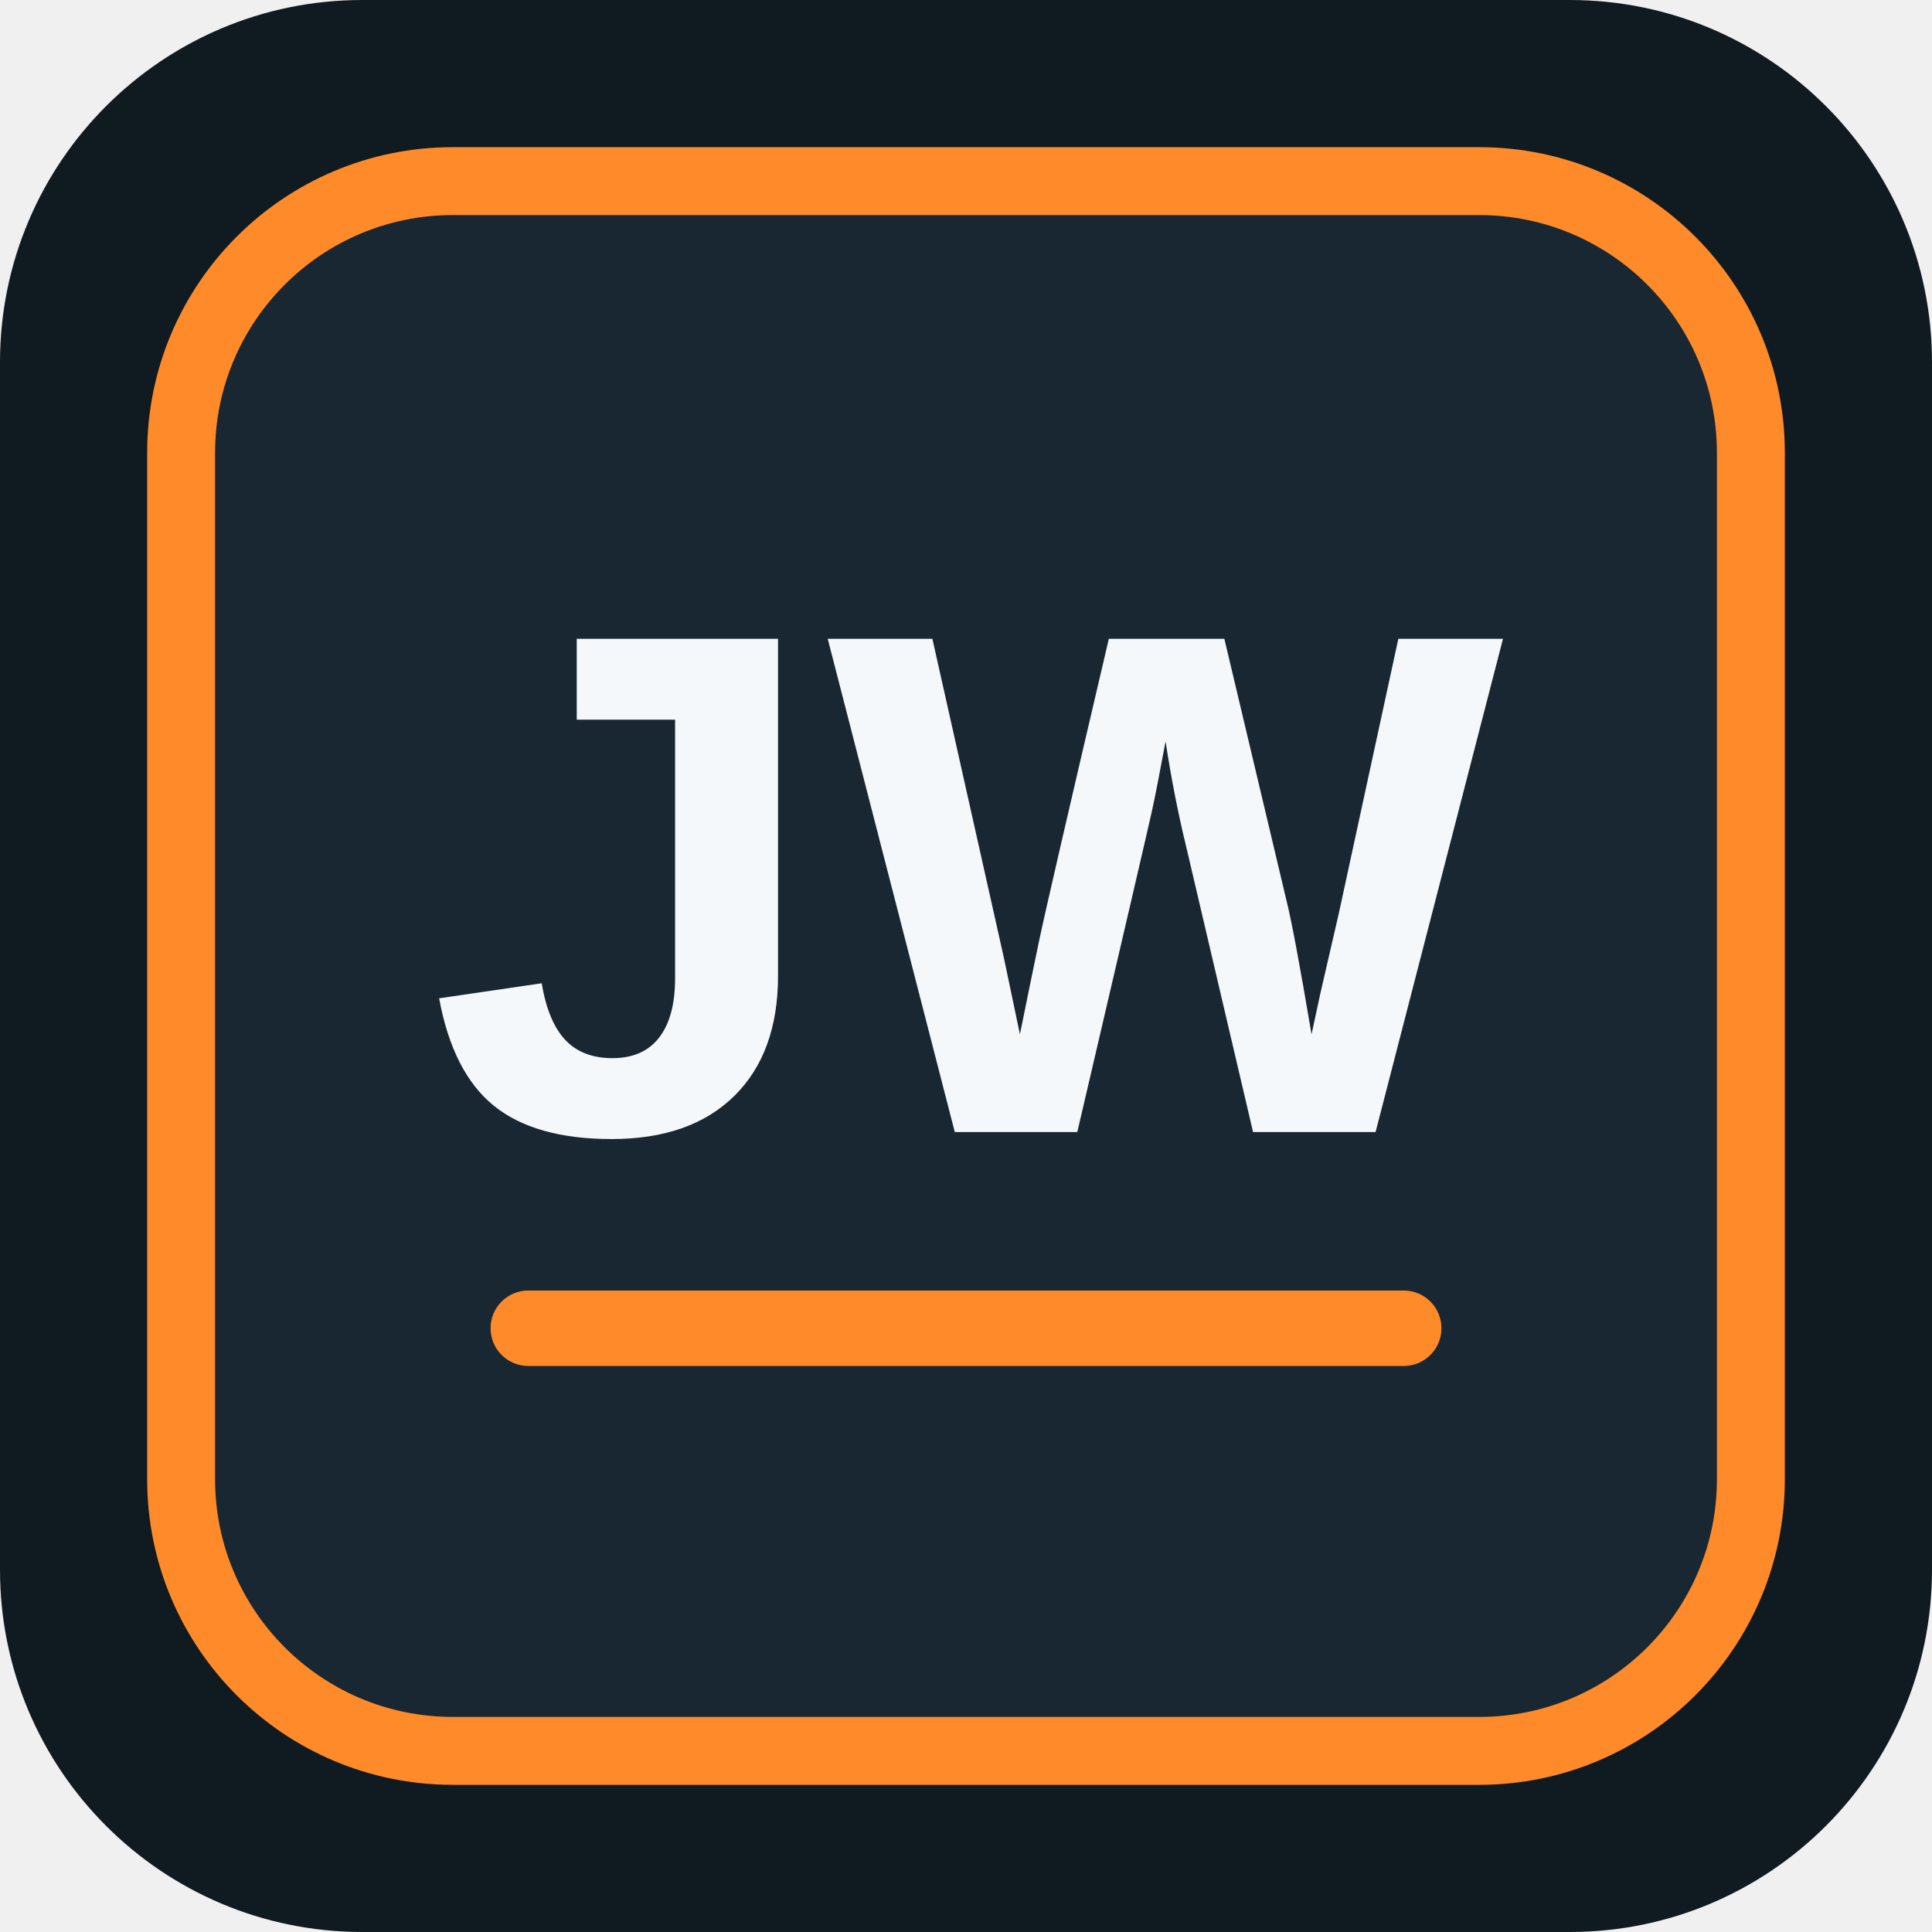
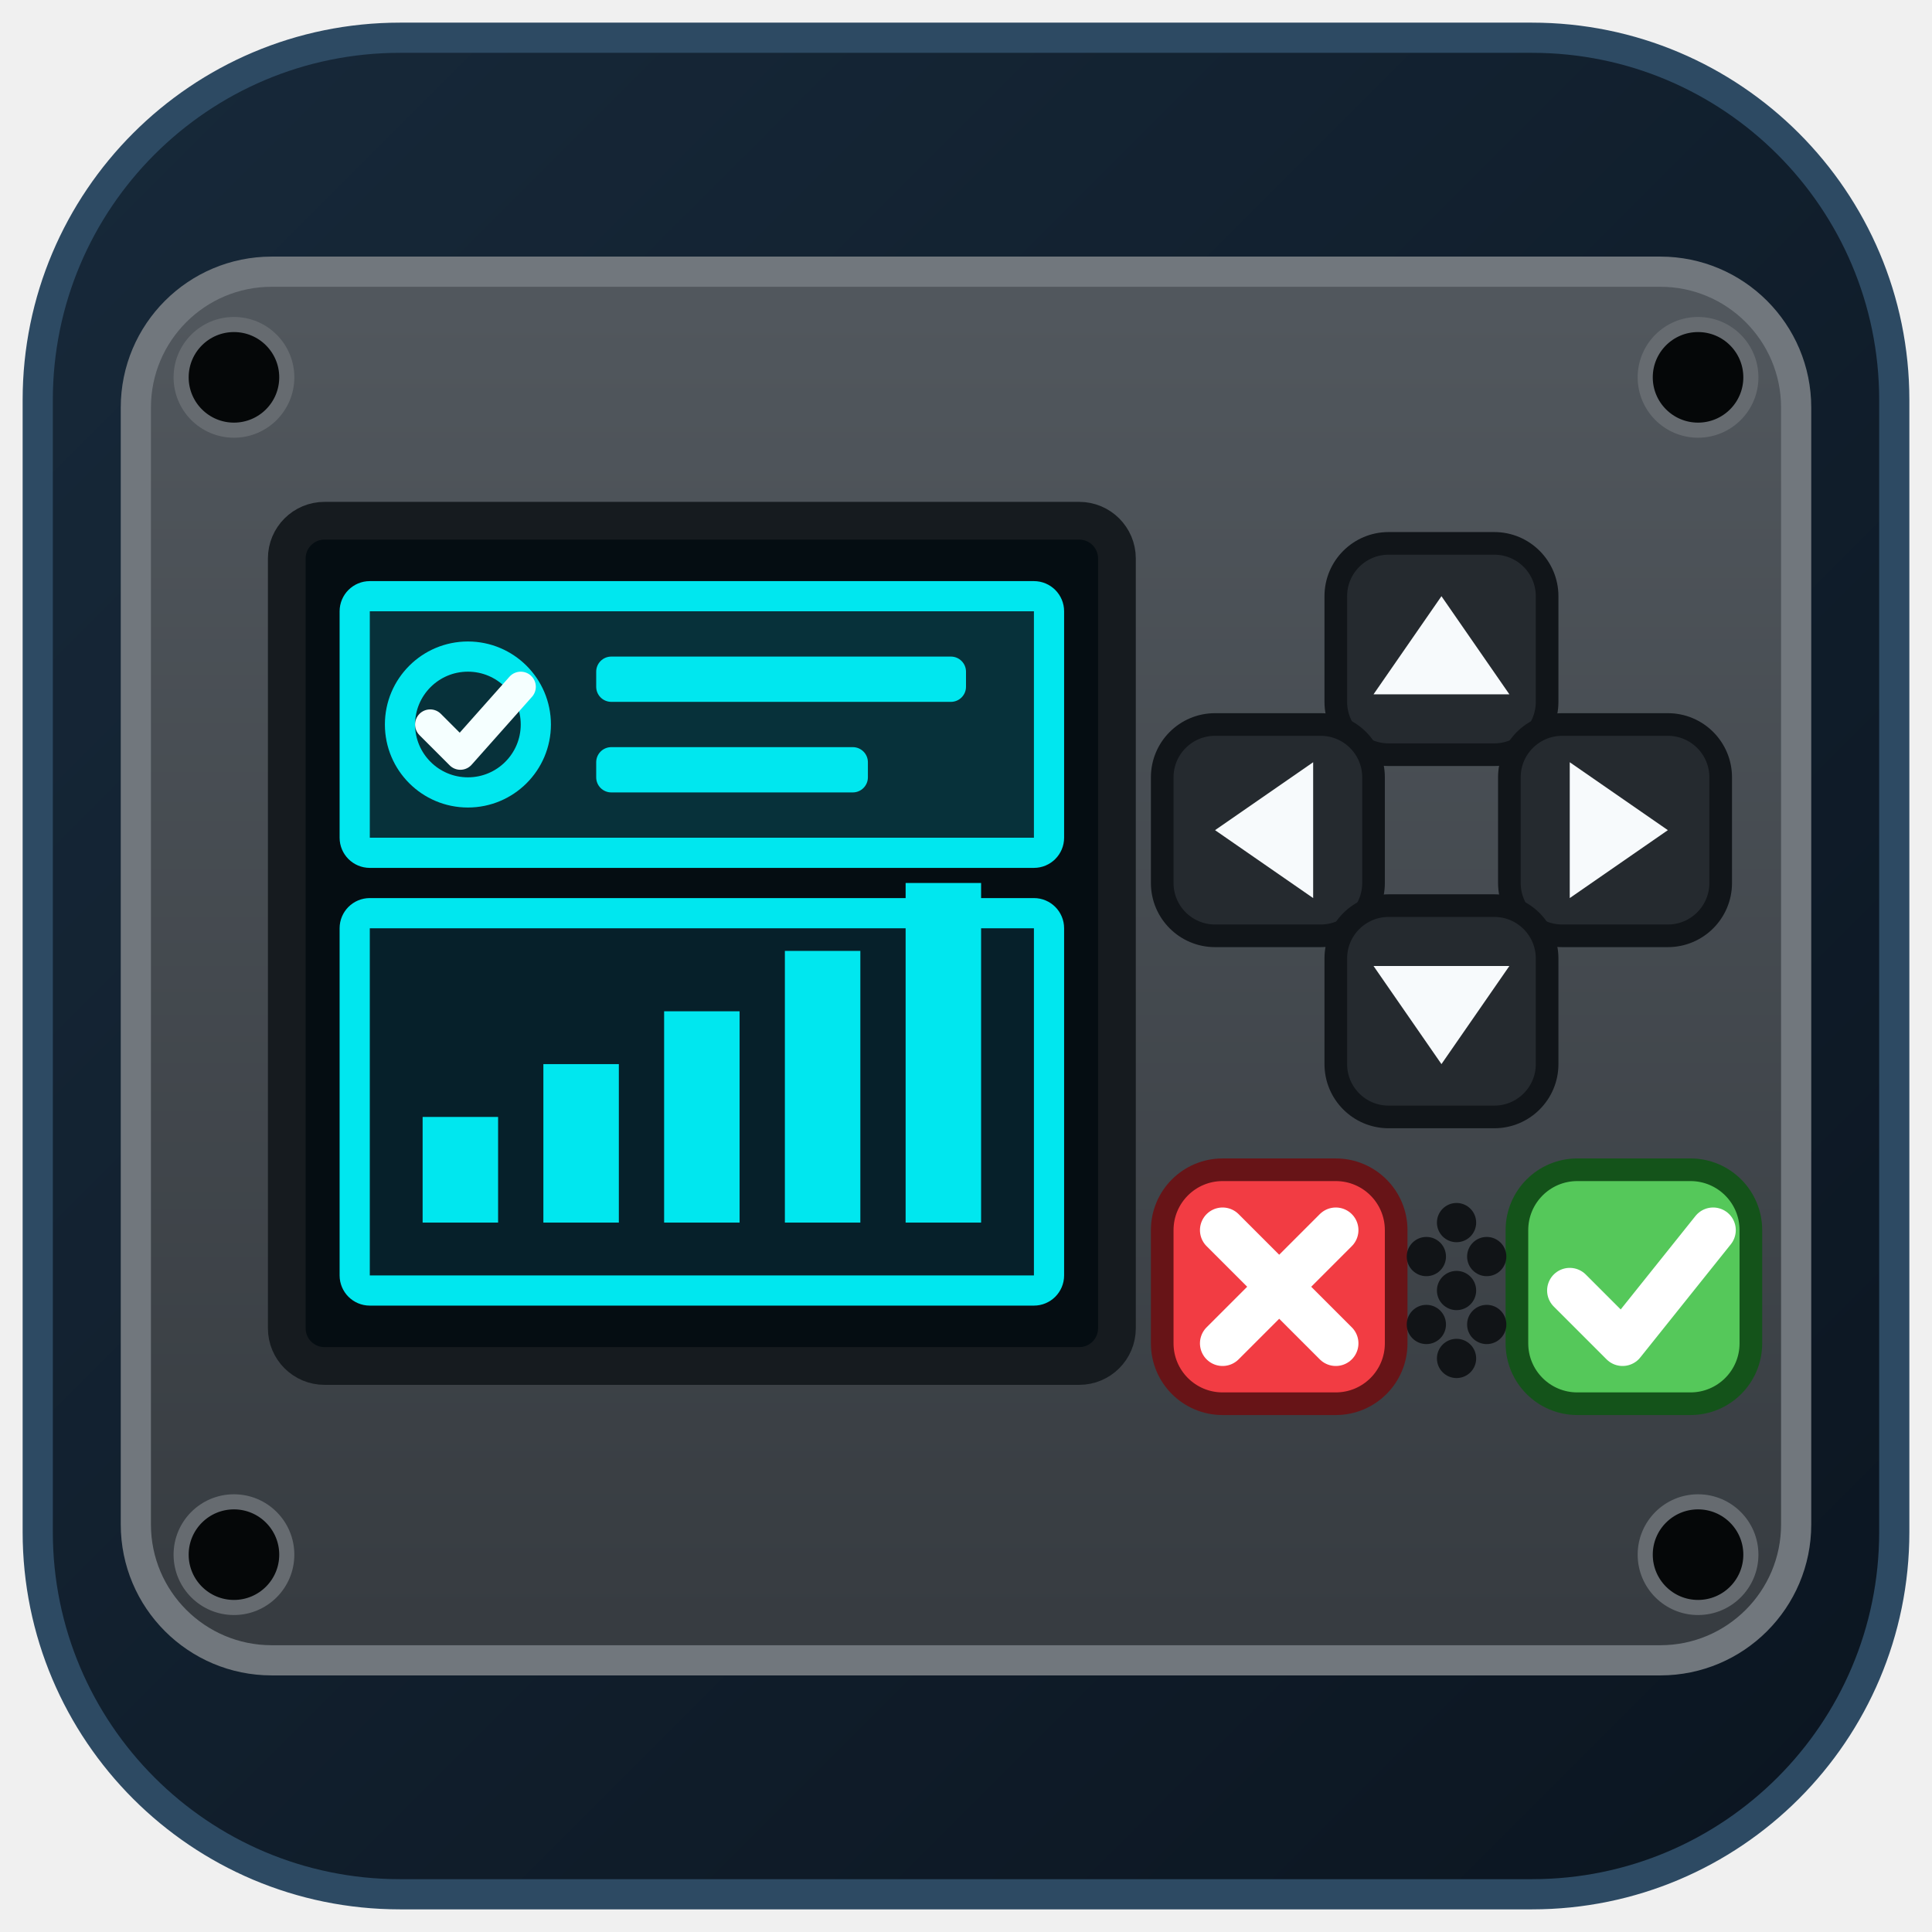
- <svg xmlns="http://www.w3.org/2000/svg" viewBox="0 0 512 512">
-   <rect width="512" height="512" rx="96" fill="#101a21" />
-   <rect x="48" y="48" width="416" height="416" rx="72" fill="#182731" stroke="#ff8a2a" stroke-width="18" />
-   <text x="256" y="300" text-anchor="middle" font-family="Arial, Helvetica, sans-serif" font-size="190" font-weight="700" fill="#f5f8fa">JW</text>
-   <rect x="130" y="342" width="252" height="20" rx="10" fill="#ff8a2a" />
+ <svg xmlns="http://www.w3.org/2000/svg" viewBox="0 0 256 256">
+   <defs>
+     <linearGradient id="bg" x1="0" y1="0" x2="1" y2="1">
+       <stop offset="0" stop-color="#17293a" />
+       <stop offset="1" stop-color="#0b1520" />
+     </linearGradient>
+     <linearGradient id="panel" x1="0" y1="0" x2="0" y2="1">
+       <stop offset="0" stop-color="#52585e" />
+       <stop offset="1" stop-color="#363b40" />
+     </linearGradient>
+   </defs>
+   <rect x="5" y="5" width="246" height="246" rx="48" fill="url(#bg)" stroke="#2d4a63" stroke-width="4" />
+   <rect x="18" y="36" width="220" height="184" rx="18" fill="url(#panel)" stroke="#71777d" stroke-width="4" />
+   <circle cx="31" cy="50" r="7" fill="#050708" stroke="#666b70" stroke-width="2" />
+   <circle cx="225" cy="50" r="7" fill="#050708" stroke="#666b70" stroke-width="2" />
+   <circle cx="31" cy="206" r="7" fill="#050708" stroke="#666b70" stroke-width="2" />
+   <circle cx="225" cy="206" r="7" fill="#050708" stroke="#666b70" stroke-width="2" />
+   <rect x="38" y="69" width="110" height="112" rx="5" fill="#050d12" stroke="#161b1f" stroke-width="5" />
+   <rect x="47" y="79" width="92" height="34" rx="2" fill="#07313a" stroke="#00e7ef" stroke-width="4" />
+   <circle cx="62" cy="96" r="9" fill="none" stroke="#00e7ef" stroke-width="4" />
+   <path d="M57 96l4 4 8-9" fill="none" stroke="#f5ffff" stroke-width="4" stroke-linecap="round" stroke-linejoin="round" />
+   <rect x="79" y="87" width="49" height="6" rx="2" fill="#00e7ef" />
+   <rect x="79" y="99" width="36" height="6" rx="2" fill="#00e7ef" />
+   <rect x="47" y="121" width="92" height="50" rx="2" fill="#06202a" stroke="#00e7ef" stroke-width="4" />
+   <rect x="56" y="148" width="10" height="14" fill="#00e7ef" />
+   <rect x="72" y="141" width="10" height="21" fill="#00e7ef" />
+   <rect x="88" y="134" width="10" height="28" fill="#00e7ef" />
+   <rect x="104" y="126" width="10" height="36" fill="#00e7ef" />
+   <rect x="120" y="117" width="10" height="45" fill="#00e7ef" />
+   <g fill="#252a2f" stroke="#111519" stroke-width="3">
+     <rect x="177" y="72" width="28" height="28" rx="7" />
+     <rect x="154" y="96" width="28" height="28" rx="7" />
+     <rect x="200" y="96" width="28" height="28" rx="7" />
+     <rect x="177" y="120" width="28" height="28" rx="7" />
+   </g>
+   <g fill="#f7fafc">
+     <path d="M191 79l-9 13h18z" />
+     <path d="M161 110l13-9v18z" />
+     <path d="M221 110l-13-9v18z" />
+     <path d="M191 141l-9-13h18z" />
+   </g>
+   <rect x="154" y="155" width="31" height="31" rx="8" fill="#f23c43" stroke="#671417" stroke-width="3" />
+   <path d="M162 163l15 15m0-15l-15 15" stroke="#fff" stroke-width="6" stroke-linecap="round" />
+   <rect x="201" y="155" width="31" height="31" rx="8" fill="#55c85a" stroke="#14531a" stroke-width="3" />
+   <path d="M208 171l7 7 12-15" fill="none" stroke="#fff" stroke-width="6" stroke-linecap="round" stroke-linejoin="round" />
+   <g fill="#111417">
+     <circle cx="193" cy="162" r="2.6" />
+     <circle cx="193" cy="171" r="2.6" />
+     <circle cx="193" cy="180" r="2.6" />
+     <circle cx="189" cy="166.5" r="2.6" />
+     <circle cx="189" cy="175.5" r="2.6" />
+     <circle cx="197" cy="166.5" r="2.6" />
+     <circle cx="197" cy="175.5" r="2.6" />
+   </g>
</svg>
